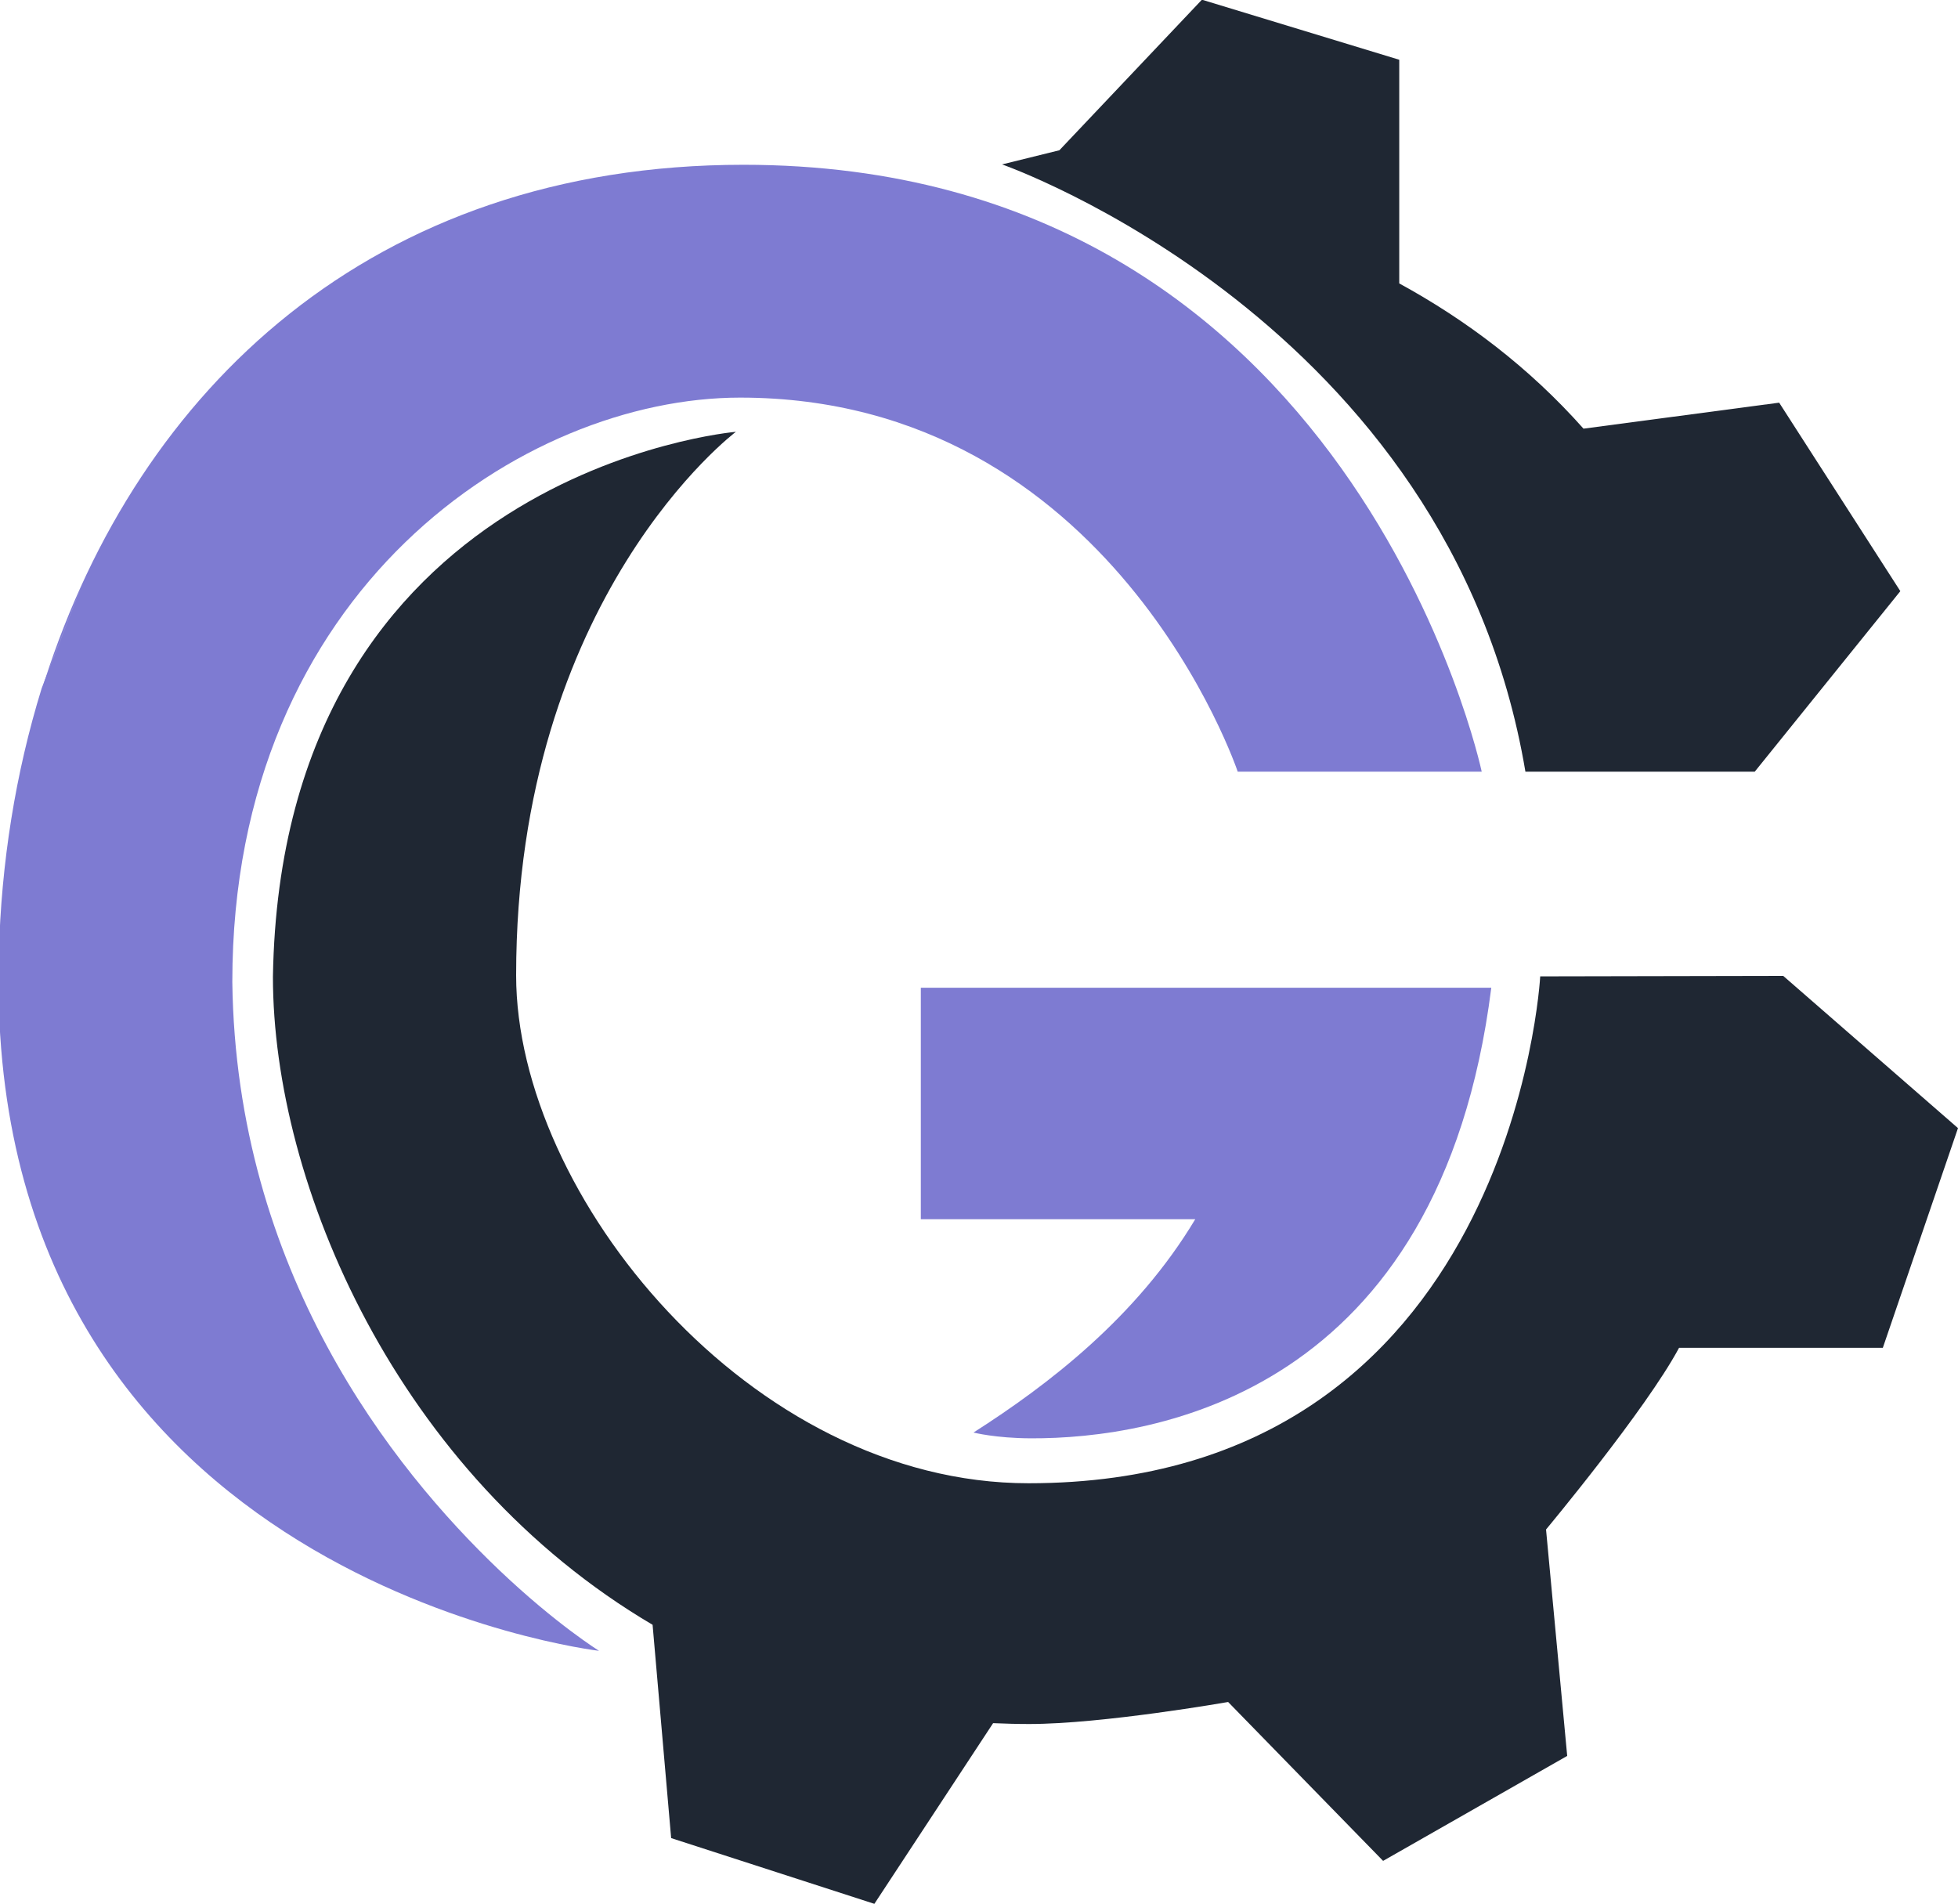
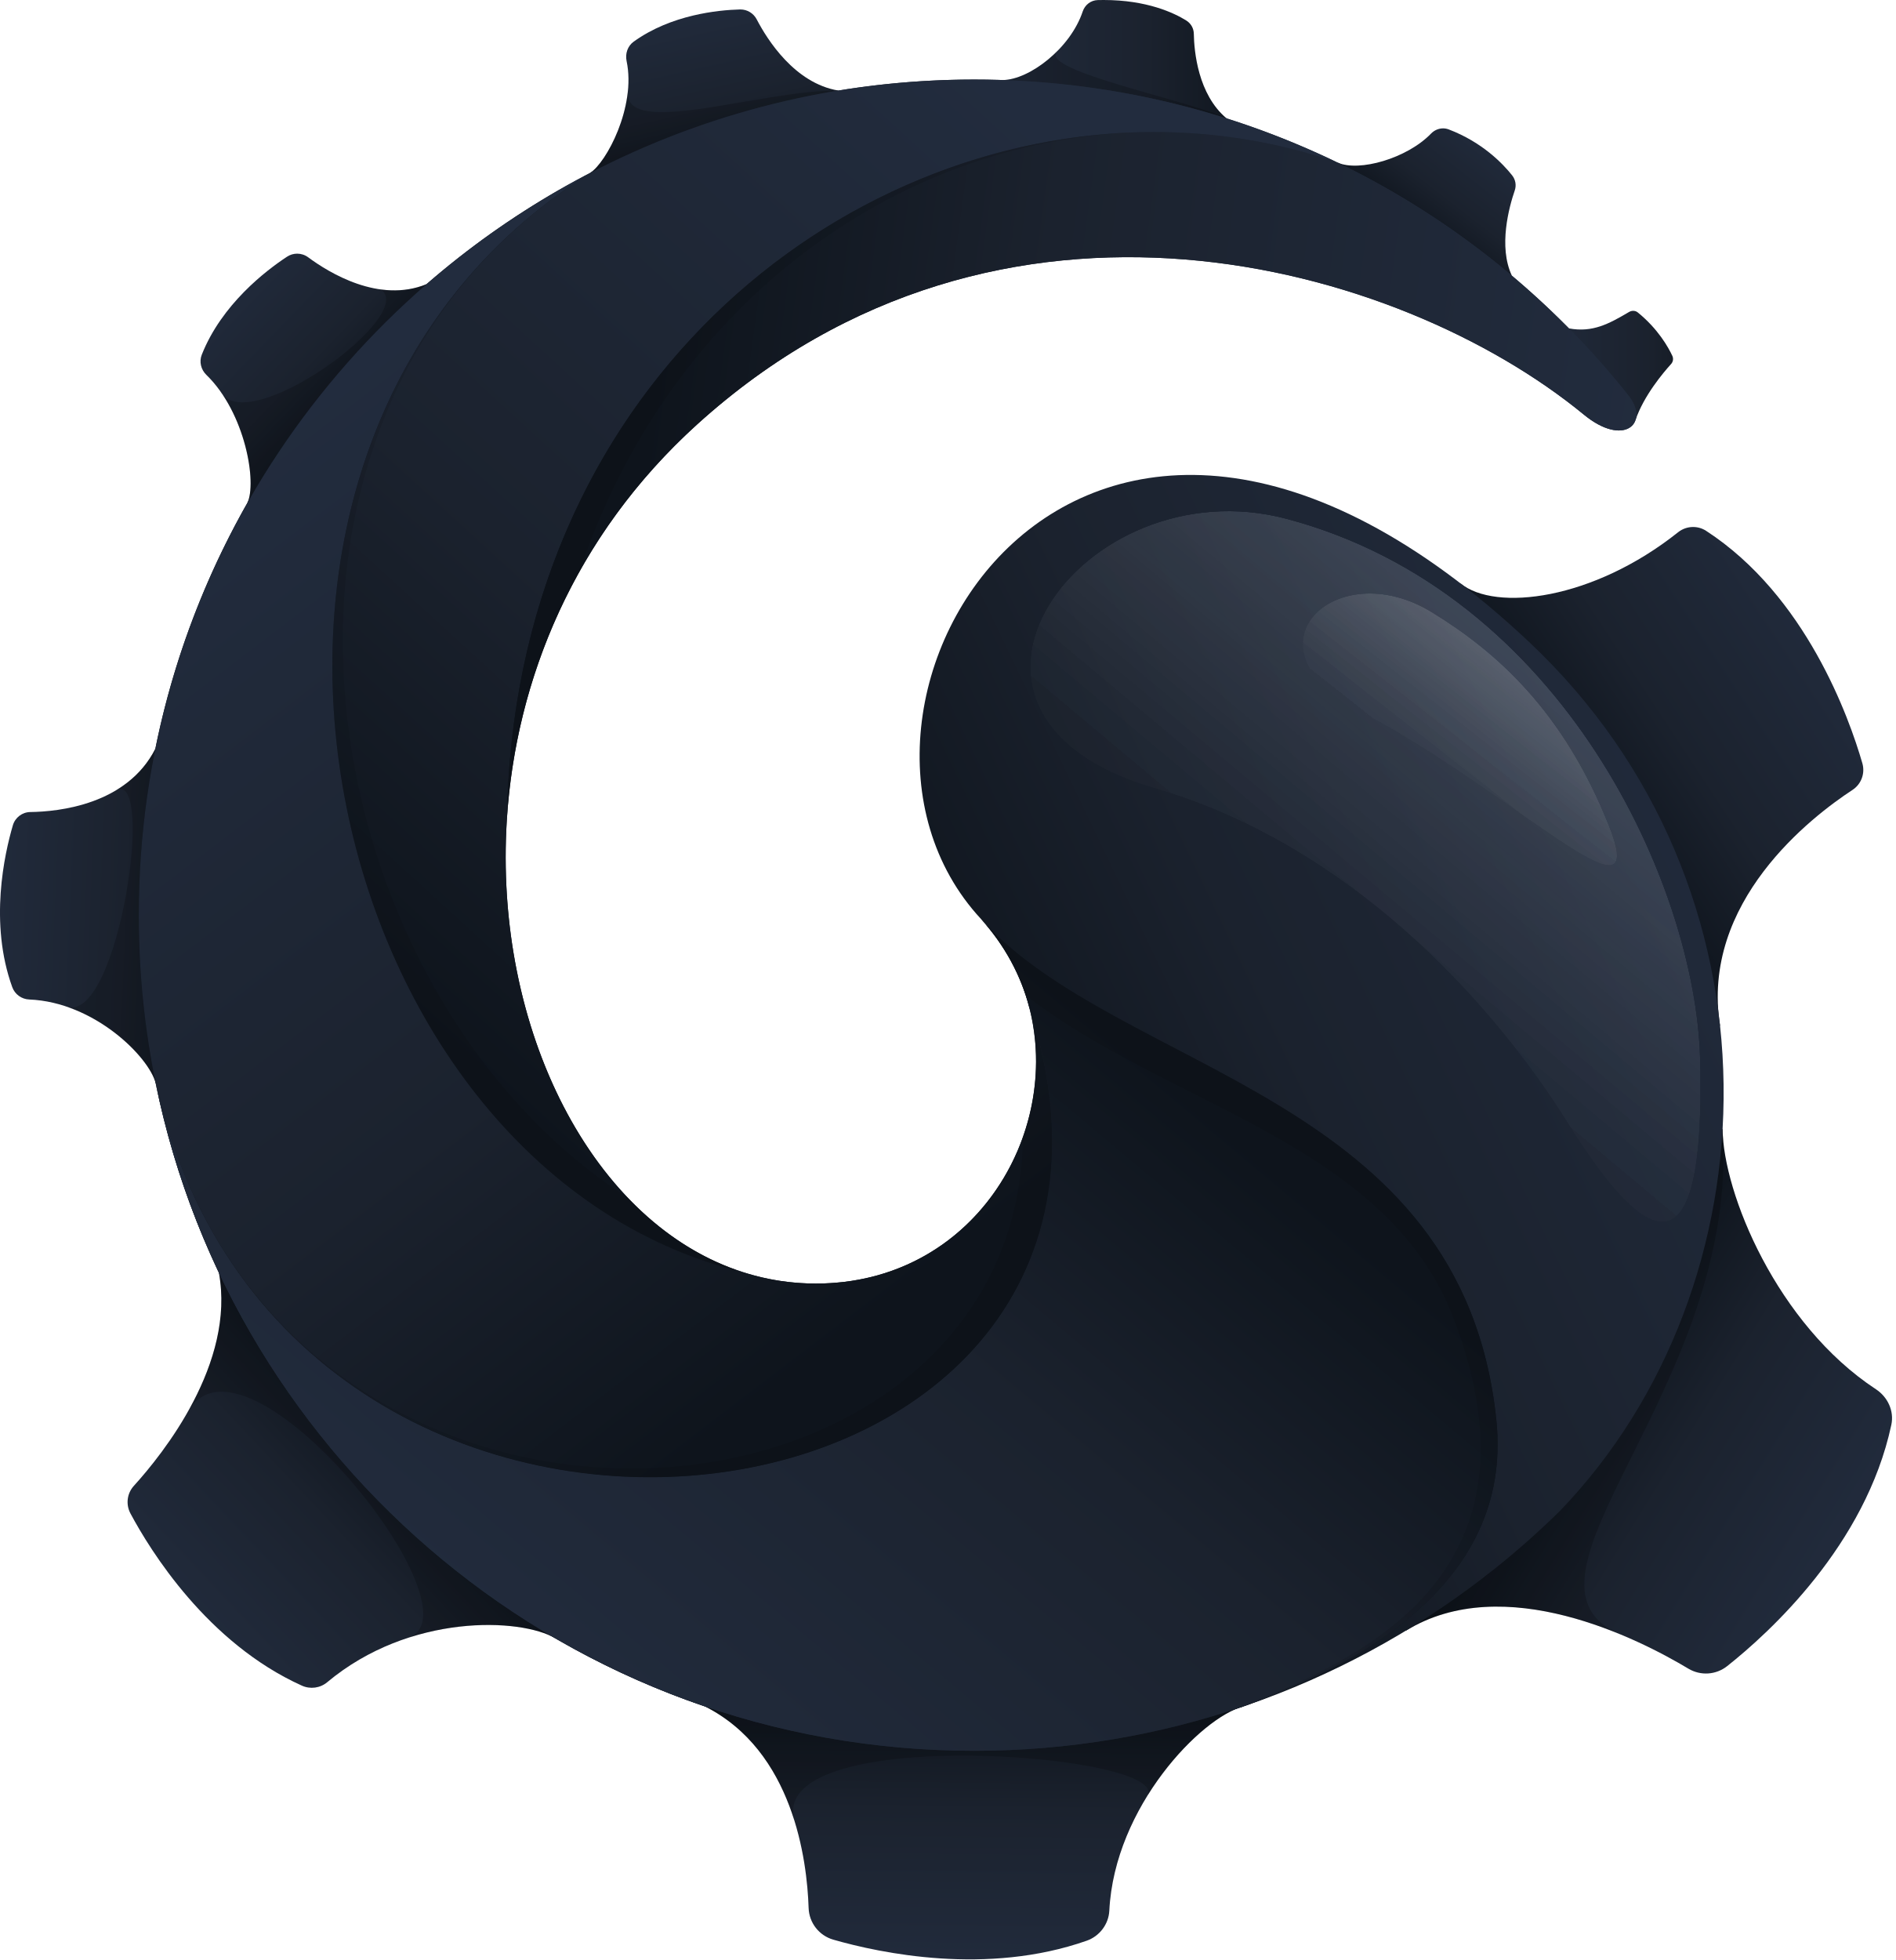
- <svg xmlns="http://www.w3.org/2000/svg" version="1.1" id="Ebene_2" x="0px" y="0px" width="380.617px" height="370.08px" viewBox="0 0 380.617 370.08" enable-background="new 0 0 380.617 370.08" xml:space="preserve">
-   <path fill="#7E7BD2" d="M106.23,53.9C61.25,60.23,23.98,91.53,8.1,134.17c0.22-0.71,0.44-1.42,0.67-2.12  C25.01,90.32,61.87,60.08,106.23,53.9z" />
-   <path fill="#7E7BD2" d="M144.52,32.03c-72.4,0-117.66,43.9-135.75,100.02c16.24-41.73-0.23,0.7,0,0c-0.23,0.58-0.45,1.16-0.67,1.75  c-5.1,16.51-7.88,34-8.32,51.62c-0.06,1.7-0.08,3.43-0.08,5.13c0,116.76,116.75,130.35,116.75,130.35s-8.37-5.2-19.38-15.67  c-20.86-19.87-51.19-58.15-51.91-114.35c0-76.42,56.71-113.59,98.71-113.59c72.35,0,96.73,72.71,96.73,72.71h47.43  C288.03,150,263.09,32.03,144.52,32.03z" />
-   <path fill="#7E7BD2" d="M8.77,132.05" />
-   <path fill="#1F2733" d="M345.853,78.273l-38.037,5.052C297.229,71.399,285,62.189,272,55.094V11.615L233.642-0.057l-27.708,29.266  l-11.143,2.752c0,0,86.979,30.33,101.735,118.039h44.583l28.299-35.088L345.853,78.273z" />
-   <path fill="#1F2733" d="M346.643,189.699l-47.24,0.094c0,0-5.242,98.531-99.459,98.531c-54.082,0-99.613-56.023-99.613-98.73  c0-73.606,42.719-105.655,42.719-105.655s-88.388,7.523-89.995,105.936c0,40.292,24.154,96.719,73.803,125.965l3.608,41.461  l39.503,12.779l23.082-35.121c2.317,0.1,4.654,0.166,7.031,0.166c14.257,0,38.655-4.28,38.655-4.28l30.125,30.885l35.787-20.404  l-4.114-44.013c0,0,19.433-23.313,25.857-35.313h39.611l14.613-42.709L346.643,189.699z" />
-   <path fill="#7E7BD2" d="M246.035,192h-1H179v45h53.345c-11.424,19.061-28.604,32.208-43.106,41.465c0,0,4.307,1.105,11.156,1.125  c24.064,0.09,79.539-8.59,89.498-87.59H246.035z" />
+ <svg xmlns="http://www.w3.org/2000/svg" xmlns:xlink="http://www.w3.org/1999/xlink" version="1.1" id="Layer_1" x="0px" y="0px" width="239.37px" height="247.455px" viewBox="0 0 239.37 247.455" enable-background="new 0 0 239.37 247.455" xml:space="preserve">
+   <g>
+     <g>
+       <defs>
+         <path id="SVGID_1_" d="M211.922,67.195c-10.74,8.55-23.05,10.065-27.489,6.456c0,0-3.157,32.671,32.788,55.868     c-2.506-15.644,11.57-26.417,16.723-29.79c1.113-0.729,1.613-2.091,1.244-3.369c-1.666-5.753-7.129-21.149-19.729-29.34     c-0.5-0.325-1.072-0.486-1.643-0.486C213.143,66.534,212.473,66.757,211.922,67.195" />
+       </defs>
+       <clipPath id="SVGID_2_">
+         <use xlink:href="#SVGID_1_" overflow="visible" />
+       </clipPath>
+       <linearGradient id="SVGID_3_" gradientUnits="userSpaceOnUse" x1="1.542" y1="319.399" x2="2.542" y2="319.399" gradientTransform="matrix(-35 23 23 35 -7057.065 -11133.908)">
+         <stop offset="0" style="stop-color:#222C3E" />
+         <stop offset="0.621" style="stop-color:#1B222E" />
+         <stop offset="1" style="stop-color:#0E141C" />
+       </linearGradient>
+       <polygon clip-path="url(#SVGID_2_)" fill="url(#SVGID_3_)" points="264.465,110.523 197.647,154.433 152.369,85.53    219.186,41.622   " />
+     </g>
+     <g>
+       <defs>
+         <path id="SVGID_4_" d="M177.524,205.892c12.443-7.654,29.458,1.045,35.691,4.779c1.545,0.924,3.49,0.799,4.9-0.318     c5.299-4.197,17.482-15.264,20.732-30.461c0.375-1.752-0.451-3.514-1.947-4.498c-12.5-8.209-19.293-24.777-19.361-32.863     C217.539,142.531,186.334,160.304,177.524,205.892" />
+       </defs>
+       <clipPath id="SVGID_5_">
+         <use xlink:href="#SVGID_4_" overflow="visible" />
+       </clipPath>
+       <linearGradient id="SVGID_6_" gradientUnits="userSpaceOnUse" x1="1.675" y1="321.341" x2="2.675" y2="321.341" gradientTransform="matrix(-36.2252 -22.2669 -22.2669 36.2252 7452.684 -11408.812)">
+         <stop offset="0" style="stop-color:#222C3E" />
+         <stop offset="0.621" style="stop-color:#1B222E" />
+         <stop offset="1" style="stop-color:#0E141C" />
+       </linearGradient>
+       <polygon clip-path="url(#SVGID_5_)" fill="url(#SVGID_6_)" points="222.305,239.121 146.712,192.658 194.444,115.006    270.035,161.47   " />
+     </g>
+     <g>
+       <defs>
+         <path id="SVGID_7_" d="M89.045,215.451c11.142,5.645,12.871,19.359,13.072,25.439c0.062,1.873,1.324,3.484,3.125,4     c5.953,1.707,19.404,4.555,31.996,0.129c1.62-0.568,2.768-2.078,2.853-3.793c0.658-13.145,11.633-24.422,16.917-25.775     c0,0-12.926-6.49-33.064-6.49C113.875,208.96,102.004,210.583,89.045,215.451" />
+       </defs>
+       <clipPath id="SVGID_8_">
+         <use xlink:href="#SVGID_7_" overflow="visible" />
+       </clipPath>
+       <linearGradient id="SVGID_9_" gradientUnits="userSpaceOnUse" x1="0.118" y1="322.759" x2="1.118" y2="322.759" gradientTransform="matrix(0.3333 -36 -36 -0.3333 11742.115 362.7103)">
+         <stop offset="0" style="stop-color:#222C3E" />
+         <stop offset="0.621" style="stop-color:#1B222E" />
+         <stop offset="1" style="stop-color:#0E141C" />
+       </linearGradient>
+       <polygon clip-path="url(#SVGID_8_)" fill="url(#SVGID_9_)" points="88.67,249.441 89.051,208.332 157.382,208.964    157.001,250.074   " />
+     </g>
+     <g>
+       <defs>
+         <path id="SVGID_10_" d="M16.903,187.593c-0.869,0.957-1.038,2.35-0.427,3.49c2.502,4.676,9.702,16.348,21.648,21.734     c1.06,0.479,2.306,0.314,3.198-0.432c10.446-8.732,24.44-8.131,28.813-5.541c0,0-8.019-30.529-42.495-46.178     C29.767,172.111,20.549,183.583,16.903,187.593" />
+       </defs>
+       <clipPath id="SVGID_11_">
+         <use xlink:href="#SVGID_10_" overflow="visible" />
+       </clipPath>
+       <linearGradient id="SVGID_12_" gradientUnits="userSpaceOnUse" x1="-1.419" y1="322.082" x2="-0.419" y2="322.082" gradientTransform="matrix(28.3333 -26.6667 -26.6667 -28.3333 8650.76 9294.752)">
+         <stop offset="0" style="stop-color:#222C3E" />
+         <stop offset="0.621" style="stop-color:#1B222E" />
+         <stop offset="1" style="stop-color:#0E141C" />
+       </linearGradient>
+       <polygon clip-path="url(#SVGID_11_)" fill="url(#SVGID_12_)" points="-10.4,185.388 44.643,133.583 96.401,188.576 41.357,240.38      " />
+     </g>
+     <g>
+       <defs>
+         <path id="SVGID_13_" d="M3.822,102.522c-1.018,0.013-1.909,0.694-2.196,1.67c-1.063,3.609-3.016,12.335-0.078,20.438     c0.33,0.908,1.176,1.52,2.141,1.559c8.24,0.332,15.121,7.246,15.971,10.564c0,0,9.077-17.967-0.038-42.233     C16.039,101.592,7.432,102.475,3.822,102.522" />
+       </defs>
+       <clipPath id="SVGID_14_">
+         <use xlink:href="#SVGID_13_" overflow="visible" />
+       </clipPath>
+       <linearGradient id="SVGID_15_" gradientUnits="userSpaceOnUse" x1="-2.628" y1="320.565" x2="-1.628" y2="320.565" gradientTransform="matrix(30.6667 1.3333 1.3333 -30.6667 -350.3665 9949.033)">
+         <stop offset="0" style="stop-color:#222C3E" />
+         <stop offset="0.621" style="stop-color:#1B222E" />
+         <stop offset="1" style="stop-color:#0E141C" />
+       </linearGradient>
+       <polygon clip-path="url(#SVGID_14_)" fill="url(#SVGID_15_)" points="-1.333,93.212 30.57,94.6 28.68,138.062 -3.223,136.673    " />
+     </g>
+     <g>
+       <defs>
+         <path id="SVGID_16_" d="M36.247,32.41c-2.659,1.747-8.249,6.013-10.764,12.37c-0.35,0.884-0.106,1.885,0.577,2.548     c4.949,4.799,6.413,13.674,5.172,16.179c0,0,15.274-7.544,22.634-27.634c-5.981,2.468-12.35-1.462-14.95-3.389     c-0.412-0.305-0.899-0.459-1.387-0.459C37.083,32.025,36.637,32.153,36.247,32.41" />
+       </defs>
+       <clipPath id="SVGID_17_">
+         <use xlink:href="#SVGID_16_" overflow="visible" />
+       </clipPath>
+       <linearGradient id="SVGID_18_" gradientUnits="userSpaceOnUse" x1="-2.369" y1="318.48" x2="-1.369" y2="318.48" gradientTransform="matrix(18.6667 18 18 -18.6667 -5661.823 6022.904)">
+         <stop offset="0" style="stop-color:#222C3E" />
+         <stop offset="0.621" style="stop-color:#1B222E" />
+         <stop offset="1" style="stop-color:#0E141C" />
+       </linearGradient>
+       <polygon clip-path="url(#SVGID_17_)" fill="url(#SVGID_18_)" points="38.978,17.668 69.597,47.194 40.022,77.864 9.403,48.338    " />
+     </g>
+     <g>
+       <defs>
+         <path id="SVGID_19_" d="M93.438,1.194c-2.752,0.074-8.689,0.657-13.415,4.065c-0.769,0.555-1.088,1.523-0.893,2.451     c1.222,5.783-2.571,12.858-4.617,14.126c0,0,16.696,1.058,31.36-10.404c-5.527-0.919-8.996-6.459-10.308-8.98     c-0.403-0.775-1.194-1.259-2.063-1.259C93.481,1.193,93.459,1.193,93.438,1.194" />
+       </defs>
+       <clipPath id="SVGID_20_">
+         <use xlink:href="#SVGID_19_" overflow="visible" />
+       </clipPath>
+       <linearGradient id="SVGID_21_" gradientUnits="userSpaceOnUse" x1="-1.006" y1="317.137" x2="-0.006" y2="317.137" gradientTransform="matrix(5 22 22 -5 -6884.657 1607.384)">
+         <stop offset="0" style="stop-color:#222C3E" />
+         <stop offset="0.621" style="stop-color:#1B222E" />
+         <stop offset="1" style="stop-color:#0E141C" />
+       </linearGradient>
+       <polygon clip-path="url(#SVGID_20_)" fill="url(#SVGID_21_)" points="104.333,-5.584 110.563,21.828 76.054,29.671 69.823,2.259      " />
+     </g>
+     <g>
+       <defs>
+         <path id="SVGID_22_" d="M138.626,0.01c-0.871,0.024-1.616,0.606-1.894,1.433c-1.548,4.65-6.695,8.607-10.078,8.664     c0,0,13.008,6.848,28.246,4.839c-3.615-3.028-4.099-8.466-4.138-10.686c-0.012-0.687-0.373-1.312-0.957-1.674     C148.257,1.625,144.833,0,139.375,0C139.13,0,138.879,0.004,138.626,0.01" />
+       </defs>
+       <clipPath id="SVGID_23_">
+         <use xlink:href="#SVGID_22_" overflow="visible" />
+       </clipPath>
+       <linearGradient id="SVGID_24_" gradientUnits="userSpaceOnUse" x1="123.181" y1="8.477" x2="158.375" y2="8.477">
+         <stop offset="0" style="stop-color:#222C3E" />
+         <stop offset="0.621" style="stop-color:#1B222E" />
+         <stop offset="1" style="stop-color:#0E141C" />
+       </linearGradient>
+       <polygon clip-path="url(#SVGID_23_)" fill="url(#SVGID_24_)" points="158.375,0.744 153.662,22.742 123.181,16.21 127.895,-5.787      " />
+     </g>
+     <g>
+       <defs>
+         <path id="SVGID_25_" d="M180.718,16.867c-3.046,3.151-9.104,4.855-11.775,3.667c0,0,9.235,10.259,21.98,14.26     c-1.722-3.673-0.342-8.677,0.368-10.746c0.225-0.656,0.099-1.368-0.332-1.91c-1.144-1.442-3.739-4.176-8.009-5.8     c-0.232-0.088-0.472-0.131-0.709-0.131C181.678,16.207,181.127,16.445,180.718,16.867" />
+       </defs>
+       <clipPath id="SVGID_26_">
+         <use xlink:href="#SVGID_25_" overflow="visible" />
+       </clipPath>
+       <linearGradient id="SVGID_27_" gradientUnits="userSpaceOnUse" x1="2.691" y1="316.506" x2="3.691" y2="316.506" gradientTransform="matrix(-10.3333 13.3333 13.3333 10.3333 -4004.394 -3290.816)">
+         <stop offset="0" style="stop-color:#222C3E" />
+         <stop offset="0.621" style="stop-color:#1B222E" />
+         <stop offset="1" style="stop-color:#0E141C" />
+       </linearGradient>
+       <polygon clip-path="url(#SVGID_26_)" fill="url(#SVGID_27_)" points="200.516,23.182 183.045,45.724 159.944,27.819    177.414,5.277   " />
+     </g>
+     <g>
+       <defs>
+         <path id="SVGID_28_" d="M205.721,39.391c-2.508,1.471-4.57,2.63-7.59,2.069c0,0,1.358,6.123,8.411,11.566     c1.051-3.078,3.516-5.992,4.494-7.068c0.256-0.284,0.316-0.687,0.154-1.034c-0.5-1.07-1.795-3.398-4.367-5.482     c-0.166-0.134-0.367-0.198-0.572-0.198C206.068,39.244,205.885,39.294,205.721,39.391" />
+       </defs>
+       <clipPath id="SVGID_29_">
+         <use xlink:href="#SVGID_28_" overflow="visible" />
+       </clipPath>
+       <linearGradient id="SVGID_30_" gradientUnits="userSpaceOnUse" x1="191.394" y1="46.135" x2="218.088" y2="46.135">
+         <stop offset="0" style="stop-color:#222C3E" />
+         <stop offset="0.621" style="stop-color:#1B222E" />
+         <stop offset="1" style="stop-color:#0E141C" />
+       </linearGradient>
+       <polygon clip-path="url(#SVGID_29_)" fill="url(#SVGID_30_)" points="218.088,47.587 203.348,59.488 191.394,44.682    206.135,32.782   " />
+     </g>
+     <g>
+       <g>
+         <g>
+           <defs>
+             <rect id="SVGID_31_" x="100.275" y="229.724" width="0.093" height="0.303" />
+           </defs>
+           <clipPath id="SVGID_32_">
+             <use xlink:href="#SVGID_31_" overflow="visible" />
+           </clipPath>
+           <path clip-path="url(#SVGID_32_)" fill="#FABAE1" d="M100.368,230.027c-0.031-0.102-0.061-0.201-0.093-0.303      C100.3,229.824,100.337,229.925,100.368,230.027" />
+         </g>
+       </g>
+       <g>
+         <g>
+           <defs>
+             <rect id="SVGID_33_" x="177.584" y="142.531" width="40.07" height="63.85" />
+           </defs>
+           <clipPath id="SVGID_34_">
+             <use xlink:href="#SVGID_33_" overflow="visible" />
+           </clipPath>
+           <path opacity="0.2" clip-path="url(#SVGID_34_)" d="M217.539,142.531c0,0-31.069,17.703-39.954,63.078      c0.096,0.029,0.192,0.057,0.29,0.084c8.507-4.994,19.055-2.545,26.837,0.688c-0.002-0.002-0.004-0.004-0.008-0.004      C188.633,199.648,219.775,175.103,217.539,142.531" />
+         </g>
+       </g>
+       <g>
+         <g>
+           <defs>
+             <rect id="SVGID_35_" x="100.368" y="230.027" width="0.084" height="0.275" />
+           </defs>
+           <clipPath id="SVGID_36_">
+             <use xlink:href="#SVGID_35_" overflow="visible" />
+           </clipPath>
+           <path clip-path="url(#SVGID_36_)" fill="#FABAE1" d="M100.368,230.027c0.028,0.092,0.05,0.182,0.078,0.273      c0.002,0,0.004,0,0.006,0C100.418,230.208,100.397,230.119,100.368,230.027" />
+         </g>
+       </g>
+       <g>
+         <g>
+           <defs>
+             <rect id="SVGID_37_" x="89.045" y="208.96" width="67.962" height="20.764" />
+           </defs>
+           <clipPath id="SVGID_38_">
+             <use xlink:href="#SVGID_37_" overflow="visible" />
+           </clipPath>
+           <path opacity="0.2" clip-path="url(#SVGID_38_)" d="M157.007,215.451c0,0-29.083-14.604-67.962,0      c6.223,3.152,9.506,8.822,11.23,14.273c-3.058-12.348,48.525-8.211,44.544-2.873      C148.628,220.642,153.839,216.263,157.007,215.451" />
+         </g>
+       </g>
+       <g>
+         <g>
+           <defs>
+             <rect id="SVGID_39_" x="23.683" y="160.667" width="46.452" height="46.203" />
+           </defs>
+           <clipPath id="SVGID_40_">
+             <use xlink:href="#SVGID_39_" overflow="visible" />
+           </clipPath>
+           <path opacity="0.2" clip-path="url(#SVGID_40_)" d="M70.135,206.845c0,0-8.018-30.529-42.495-46.178      c1.167,6.283-1.086,12.57-3.957,17.631l0,0c7.208-12.787,38.093,25.805,27.609,28.564c0,0,0.007,0.006,0.009,0.008      C59.282,204.207,67.071,205.031,70.135,206.845" />
+         </g>
+       </g>
+       <g>
+         <g>
+           <defs>
+             <rect id="SVGID_41_" x="8.652" y="94.52" width="15.031" height="42.233" />
+           </defs>
+           <clipPath id="SVGID_42_">
+             <use xlink:href="#SVGID_41_" overflow="visible" />
+           </clipPath>
+           <path opacity="0.2" clip-path="url(#SVGID_42_)" d="M19.66,136.753c0,0,9.078-17.967-0.037-42.233      c-1.194,2.355-2.948,4.012-4.885,5.192c0.013-0.005,0.024-0.007,0.038-0.013c4.74-1.986,0.25,28.656-6.117,27.478      c0,0-0.006,0.008-0.007,0.01C14.547,129.279,18.989,134.132,19.66,136.753" />
+         </g>
+       </g>
+       <g>
+         <g>
+           <defs>
+             <rect id="SVGID_43_" x="27.786" y="35.874" width="26.08" height="27.633" />
+           </defs>
+           <clipPath id="SVGID_44_">
+             <use xlink:href="#SVGID_43_" overflow="visible" />
+           </clipPath>
+           <path opacity="0.2" clip-path="url(#SVGID_44_)" d="M31.232,63.507c0,0,15.274-7.544,22.634-27.633      c-1.936,0.799-3.912,0.921-5.788,0.664c4.801,3.183-17.052,19.066-20.291,12.808h-0.001      C31.337,54.291,32.314,61.321,31.232,63.507" />
+         </g>
+       </g>
+       <g>
+         <g>
+           <defs>
+             <rect id="SVGID_45_" x="74.512" y="11.432" width="31.361" height="10.43" />
+           </defs>
+           <clipPath id="SVGID_46_">
+             <use xlink:href="#SVGID_45_" overflow="visible" />
+           </clipPath>
+           <path opacity="0.2" clip-path="url(#SVGID_46_)" d="M74.513,21.836c0,0,16.696,1.057,31.361-10.404      c-9.847-0.079-27.312,6.173-26.581,0C78.837,16.191,76.133,20.833,74.513,21.836" />
+         </g>
+       </g>
+       <g>
+         <g>
+           <defs>
+             <rect id="SVGID_47_" x="126.655" y="6.525" width="28.246" height="8.79" />
+           </defs>
+           <clipPath id="SVGID_48_">
+             <use xlink:href="#SVGID_47_" overflow="visible" />
+           </clipPath>
+           <path opacity="0.2" clip-path="url(#SVGID_48_)" d="M154.901,14.946c-4.583-2.259-23.475-5.954-21.467-8.411      c0.002-0.004,0.004-0.006,0.006-0.01c-2.134,2.124-4.771,3.547-6.784,3.581C126.656,10.106,139.663,16.956,154.901,14.946" />
+         </g>
+       </g>
+     </g>
+     <g>
+       <defs>
+         <path id="SVGID_49_" d="M17.526,115.544c0,58.266,47.234,105.5,105.5,105.5c24.118,0,46.342-8.1,64.111-21.717     c0.522-0.422,1.068-0.852,1.641-1.283c2.868-2.289,5.613-4.723,8.227-7.293c27.308-28.389,29.087-78.672-3.919-109.715     c-56.81-53.432-93.809,8.443-69.215,34.974c15.373,16.583,3.989,46.042-20.843,46.042c-37.87,0-57.926-69.554-15.001-108.458     c38.333-34.741,88.667-20.408,111.999-1.241c4.996,4.103,8.303,1.146,5.717-2.295c-19.325-24.376-49.192-40.015-82.716-40.015     C64.76,10.044,17.526,57.278,17.526,115.544" />
+       </defs>
+       <clipPath id="SVGID_50_">
+         <use xlink:href="#SVGID_49_" overflow="visible" />
+       </clipPath>
+       <linearGradient id="SVGID_51_" gradientUnits="userSpaceOnUse" x1="0.608" y1="320.186" x2="1.608" y2="320.186" gradientTransform="matrix(-105 49.6667 49.6667 105 -15624.404 -33577.84)">
+         <stop offset="0" style="stop-color:#222C3E" />
+         <stop offset="0.621" style="stop-color:#1B222E" />
+         <stop offset="1" style="stop-color:#0E141C" />
+       </linearGradient>
+       <polygon clip-path="url(#SVGID_50_)" fill="url(#SVGID_51_)" points="307.65,182.466 55.66,301.662 -64.032,48.622    187.958,-70.573   " />
+     </g>
+     <g>
+       <defs>
+         <path id="SVGID_52_" d="M74.475,21.861C19.787,56.15,39.415,147.609,94.007,160.667c-0.001,0-0.001,0-0.001,0     c-19.166-6.006-31.716-30.787-29.985-57.34c-0.001-0.001-0.002-0.003-0.003-0.005c1.008-64.265,58.953-98.685,104.861-82.807     c-13.866-6.705-29.418-10.471-45.854-10.471C105.518,10.044,89.008,14.314,74.475,21.861" />
+       </defs>
+       <clipPath id="SVGID_53_">
+         <use xlink:href="#SVGID_52_" overflow="visible" />
+       </clipPath>
+       <linearGradient id="SVGID_54_" gradientUnits="userSpaceOnUse" x1="0.376" y1="320.082" x2="1.376" y2="320.082" gradientTransform="matrix(-91.5 99.5 99.5 91.5 -31669.315 -29296.754)">
+         <stop offset="0" style="stop-color:#222C3E" />
+         <stop offset="0.621" style="stop-color:#1B222E" />
+         <stop offset="1" style="stop-color:#0E141C" />
+       </linearGradient>
+       <polygon clip-path="url(#SVGID_53_)" fill="url(#SVGID_54_)" points="246.621,76.128 100.567,234.953 -57.955,89.176    88.1,-69.648   " />
+     </g>
+     <g>
+       <defs>
+         <path id="SVGID_55_" d="M64.018,103.322c0.001,0.002,0.002,0.004,0.003,0.005c1.135-17.42,8.41-35.599,24.005-49.732     c38.333-34.741,88.667-20.408,111.999-1.241c4.996,4.103,8.303,1.146,5.717-2.295c-9.851-12.426-22.445-22.574-36.863-29.544     c-7.493-2.591-15.313-3.843-23.147-3.844C105.566,16.667,64.861,49.545,64.018,103.322" />
+       </defs>
+       <clipPath id="SVGID_56_">
+         <use xlink:href="#SVGID_55_" overflow="visible" />
+       </clipPath>
+       <linearGradient id="SVGID_57_" gradientUnits="userSpaceOnUse" x1="0.632" y1="320.541" x2="1.632" y2="320.541" gradientTransform="matrix(-126 -17.5 -17.5 126 5896.31 -40307.363)">
+         <stop offset="0" style="stop-color:#222C3E" />
+         <stop offset="0.621" style="stop-color:#1B222E" />
+         <stop offset="1" style="stop-color:#0E141C" />
+       </linearGradient>
+       <polygon clip-path="url(#SVGID_56_)" fill="url(#SVGID_57_)" points="205.596,122.99 52.21,101.687 66.75,-2.997 220.135,18.307      " />
+     </g>
+     <g>
+       <defs>
+         <path id="SVGID_58_" d="M129.974,127.177c0.021,0.061,0.043,0.113,0.063,0.174c22.238,68.752-93.393,84.75-110.378,9.4     c9.817,48.102,52.365,84.293,103.367,84.293c11.936,0,23.402-1.99,34.1-5.643c12.858-4.674,34.025-14.674,31.846-36.057     c-4.207-41.285-47.445-43.742-65.101-63.335C126.899,119.372,128.934,123.167,129.974,127.177" />
+       </defs>
+       <linearGradient id="SVGID_59_" gradientUnits="userSpaceOnUse" x1="19.659" y1="168.527" x2="189.127" y2="168.527">
+         <stop offset="0" style="stop-color:#222C3E" />
+         <stop offset="0.621" style="stop-color:#1B222E" />
+         <stop offset="1" style="stop-color:#0E141C" />
+       </linearGradient>
+       <use xlink:href="#SVGID_58_" overflow="visible" fill="url(#SVGID_59_)" />
+       <clipPath id="SVGID_60_">
+         <use xlink:href="#SVGID_58_" overflow="visible" />
+       </clipPath>
+       <linearGradient id="SVGID_61_" gradientUnits="userSpaceOnUse" x1="-0.415" y1="321.052" x2="0.585" y2="321.052" gradientTransform="matrix(75 -88.6667 -88.6667 -75 28561.904 24259.393)">
+         <stop offset="0" style="stop-color:#222C3E" />
+         <stop offset="0.621" style="stop-color:#1B222E" />
+         <stop offset="1" style="stop-color:#0E141C" />
+       </linearGradient>
+       <polygon clip-path="url(#SVGID_60_)" fill="url(#SVGID_61_)" points="-32.13,177.238 91.184,31.452 242.941,159.818    119.626,305.603   " />
+     </g>
+     <g>
+       <defs>
+         <path id="SVGID_62_" d="M17.526,115.544c0,7.264,0.735,14.358,2.133,21.208c16.986,75.35,132.617,59.352,110.378-9.4     c-0.021-0.061-0.043-0.113-0.063-0.174c4.157,16.031-7.084,34.875-26.947,34.875c-3.139,0-6.153-0.486-9.021-1.385     c0,0,0,0,0.001,0C39.415,147.609,19.787,56.15,74.475,21.861C40.641,39.431,17.526,74.786,17.526,115.544" />
+       </defs>
+       <clipPath id="SVGID_63_">
+         <use xlink:href="#SVGID_62_" overflow="visible" />
+       </clipPath>
+       <linearGradient id="SVGID_64_" gradientUnits="userSpaceOnUse" x1="-0.388" y1="320.153" x2="0.612" y2="320.153" gradientTransform="matrix(82.3544 108.3065 108.3065 -82.3544 -34606.918 26460.221)">
+         <stop offset="0" style="stop-color:#222C3E" />
+         <stop offset="0.621" style="stop-color:#1B222E" />
+         <stop offset="1" style="stop-color:#0E141C" />
+       </linearGradient>
+       <polygon clip-path="url(#SVGID_63_)" fill="url(#SVGID_64_)" points="102.909,-43.063 243.936,142.404 66.893,277.025    -74.133,91.557   " />
+     </g>
+     <g>
+       <g opacity="0.46">
+         <g>
+           <defs>
+             <rect id="SVGID_65_" x="41.972" y="23.502" width="52.035" height="137.166" />
+           </defs>
+           <clipPath id="SVGID_66_">
+             <use xlink:href="#SVGID_65_" overflow="visible" />
+           </clipPath>
+           <path opacity="0.2" clip-path="url(#SVGID_66_)" d="M71.978,23.502C20.406,58.975,40.264,147.81,94.007,160.667      c-0.001,0-0.001,0-0.001-0.002c-5.522-1.729-10.49-5.023-14.73-9.465C39.292,125.531,26.854,54.569,71.978,23.502" />
+         </g>
+       </g>
+       <g opacity="0.46">
+         <g>
+           <defs>
+             <rect id="SVGID_67_" x="64.018" y="16.681" width="80.801" height="86.646" />
+           </defs>
+           <clipPath id="SVGID_68_">
+             <use xlink:href="#SVGID_67_" overflow="visible" />
+           </clipPath>
+           <path opacity="0.2" clip-path="url(#SVGID_68_)" d="M144.819,16.681c-39.865,0.494-79.964,33.275-80.801,86.641      c0.001,0.002,0.002,0.003,0.002,0.005c0.68-10.429,3.581-21.123,9.13-31.065C84.733,37.623,114.256,17.203,144.819,16.681" />
+         </g>
+       </g>
+       <g opacity="0.46">
+         <g>
+           <defs>
+             <rect id="SVGID_69_" x="123.871" y="116.01" width="65.258" height="99.388" />
+           </defs>
+           <clipPath id="SVGID_70_">
+             <use xlink:href="#SVGID_69_" overflow="visible" />
+           </clipPath>
+           <path opacity="0.2" clip-path="url(#SVGID_70_)" d="M188.972,179.345c-4.208-41.283-47.445-43.74-65.103-63.334      c2.636,2.925,4.519,6.178,5.647,9.616c17.726,13.934,45.465,18.535,54.01,40.729c12.729,33.061-12.782,43.316-26.394,49.043      C169.995,210.724,191.151,200.724,188.972,179.345" />
+         </g>
+       </g>
+       <g opacity="0.46">
+         <g>
+           <defs>
+             <rect id="SVGID_71_" x="19.659" y="127.177" width="113.208" height="59.328" />
+           </defs>
+           <clipPath id="SVGID_72_">
+             <use xlink:href="#SVGID_71_" overflow="visible" />
+           </clipPath>
+           <path opacity="0.2" clip-path="url(#SVGID_72_)" d="M130.037,127.351c-0.021-0.061-0.042-0.113-0.063-0.174      c1.402,5.406,1.047,11.133-0.796,16.348c-0.674,53.26-94.218,60.664-109.519-6.773l0,0      C36.645,212.101,152.276,196.103,130.037,127.351" />
+         </g>
+       </g>
+       <g>
+         <g>
+           <defs>
+             <rect id="SVGID_73_" x="130.113" y="64.536" width="84.637" height="89.723" />
+           </defs>
+           <clipPath id="SVGID_74_">
+             <use xlink:href="#SVGID_73_" overflow="visible" />
+           </clipPath>
+           <g clip-path="url(#SVGID_74_)">
+             <defs>
+               <path id="SVGID_75_" d="M162.5,65.507c-25.854-6.874-48.757,24.68-16.681,34.013c24.061,7.001,42.114,26.181,52.207,42.333        c10.205,16.334,17.441,19.363,16.667-8.332C214.092,111.986,197.542,74.825,162.5,65.507" />
+             </defs>
+             <clipPath id="SVGID_76_">
+               <use xlink:href="#SVGID_75_" overflow="visible" />
+             </clipPath>
+             <defs>
+               <filter id="Adobe_OpacityMaskFilter" filterUnits="userSpaceOnUse" x="63.194" y="8.508" width="202.82" height="202.833">
+                 <feColorMatrix type="matrix" values="1 0 0 0 0  0 1 0 0 0  0 0 1 0 0  0 0 0 1 0" />
+               </filter>
+             </defs>
+             <mask maskUnits="userSpaceOnUse" x="63.194" y="8.508" width="202.82" height="202.833" id="SVGID_77_">
+               <g filter="url(#Adobe_OpacityMaskFilter)">
+                 <linearGradient id="SVGID_78_" gradientUnits="userSpaceOnUse" x1="0.473" y1="319.799" x2="1.473" y2="319.799" gradientTransform="matrix(-65.456 77.6877 77.6877 65.456 -24590.082 -20929.506)">
+                   <stop offset="0" style="stop-color:#FFFFFF" />
+                   <stop offset="1" style="stop-color:#000000" />
+                 </linearGradient>
+                 <polygon clip-path="url(#SVGID_76_)" fill="url(#SVGID_78_)" points="266.014,101.223 173.234,211.341 63.194,118.627         155.975,8.508        " />
+               </g>
+             </mask>
+             <linearGradient id="SVGID_79_" gradientUnits="userSpaceOnUse" x1="0.663" y1="319.8" x2="2.081" y2="319.8" gradientTransform="matrix(-65.456 77.6877 77.6877 65.456 -24590.084 -20929.508)">
+               <stop offset="0" style="stop-color:#DBE8FF;stop-opacity:0.8" />
+               <stop offset="1" style="stop-color:#FFFFFF;stop-opacity:0.8" />
+             </linearGradient>
+             <polygon opacity="0.4" clip-path="url(#SVGID_76_)" mask="url(#SVGID_77_)" fill="url(#SVGID_79_)" points="266.014,101.223       173.234,211.341 63.194,118.627 155.975,8.508      " />
+           </g>
+         </g>
+       </g>
+       <g>
+         <g>
+           <defs>
+             <rect id="SVGID_80_" x="164.52" y="74.93" width="39.685" height="34.311" />
+           </defs>
+           <clipPath id="SVGID_81_">
+             <use xlink:href="#SVGID_80_" overflow="visible" />
+           </clipPath>
+           <g clip-path="url(#SVGID_81_)">
+             <defs>
+               <path id="SVGID_82_" d="M180.852,77.307c-12.238-7.513-24.531,4.473-9.145,12.481c19.25,10.019,36.937,28.246,31.5,14.519        C197.458,89.788,188.999,82.307,180.852,77.307" />
+             </defs>
+             <clipPath id="SVGID_83_">
+               <use xlink:href="#SVGID_82_" overflow="visible" />
+             </clipPath>
+             <defs>
+               <filter id="Adobe_OpacityMaskFilter_1_" filterUnits="userSpaceOnUse" x="132.879" y="44.368" width="99.207" height="99.092">
+                 <feColorMatrix type="matrix" values="1 0 0 0 0  0 1 0 0 0  0 0 1 0 0  0 0 0 1 0" />
+               </filter>
+             </defs>
+             <mask maskUnits="userSpaceOnUse" x="132.879" y="44.368" width="99.207" height="99.092" id="SVGID_84_">
+               <g filter="url(#Adobe_OpacityMaskFilter_1_)">
+                 <linearGradient id="SVGID_85_" gradientUnits="userSpaceOnUse" x1="0.961" y1="319.101" x2="1.961" y2="319.101" gradientTransform="matrix(-29.5 37.5 37.5 29.5 -11728.597 -9389.709)">
+                   <stop offset="0" style="stop-color:#FFFFFF" />
+                   <stop offset="1" style="stop-color:#000000" />
+                 </linearGradient>
+                 <polygon clip-path="url(#SVGID_83_)" fill="url(#SVGID_85_)" points="232.086,88.235 188.642,143.46 132.879,99.593         176.323,44.368        " />
+               </g>
+             </mask>
+             <linearGradient id="SVGID_86_" gradientUnits="userSpaceOnUse" x1="0.961" y1="319.101" x2="1.961" y2="319.101" gradientTransform="matrix(-29.5 37.5 37.5 29.5 -11728.597 -9389.709)">
+               <stop offset="0" style="stop-color:#FFFFFF;stop-opacity:0.8" />
+               <stop offset="1" style="stop-color:#FFFFFF;stop-opacity:0.8" />
+             </linearGradient>
+             <polygon opacity="0.5" clip-path="url(#SVGID_83_)" mask="url(#SVGID_84_)" fill="url(#SVGID_86_)" points="232.086,88.235       188.642,143.46 132.879,99.593 176.323,44.368      " />
+           </g>
+         </g>
+       </g>
+     </g>
+   </g>
</svg>
